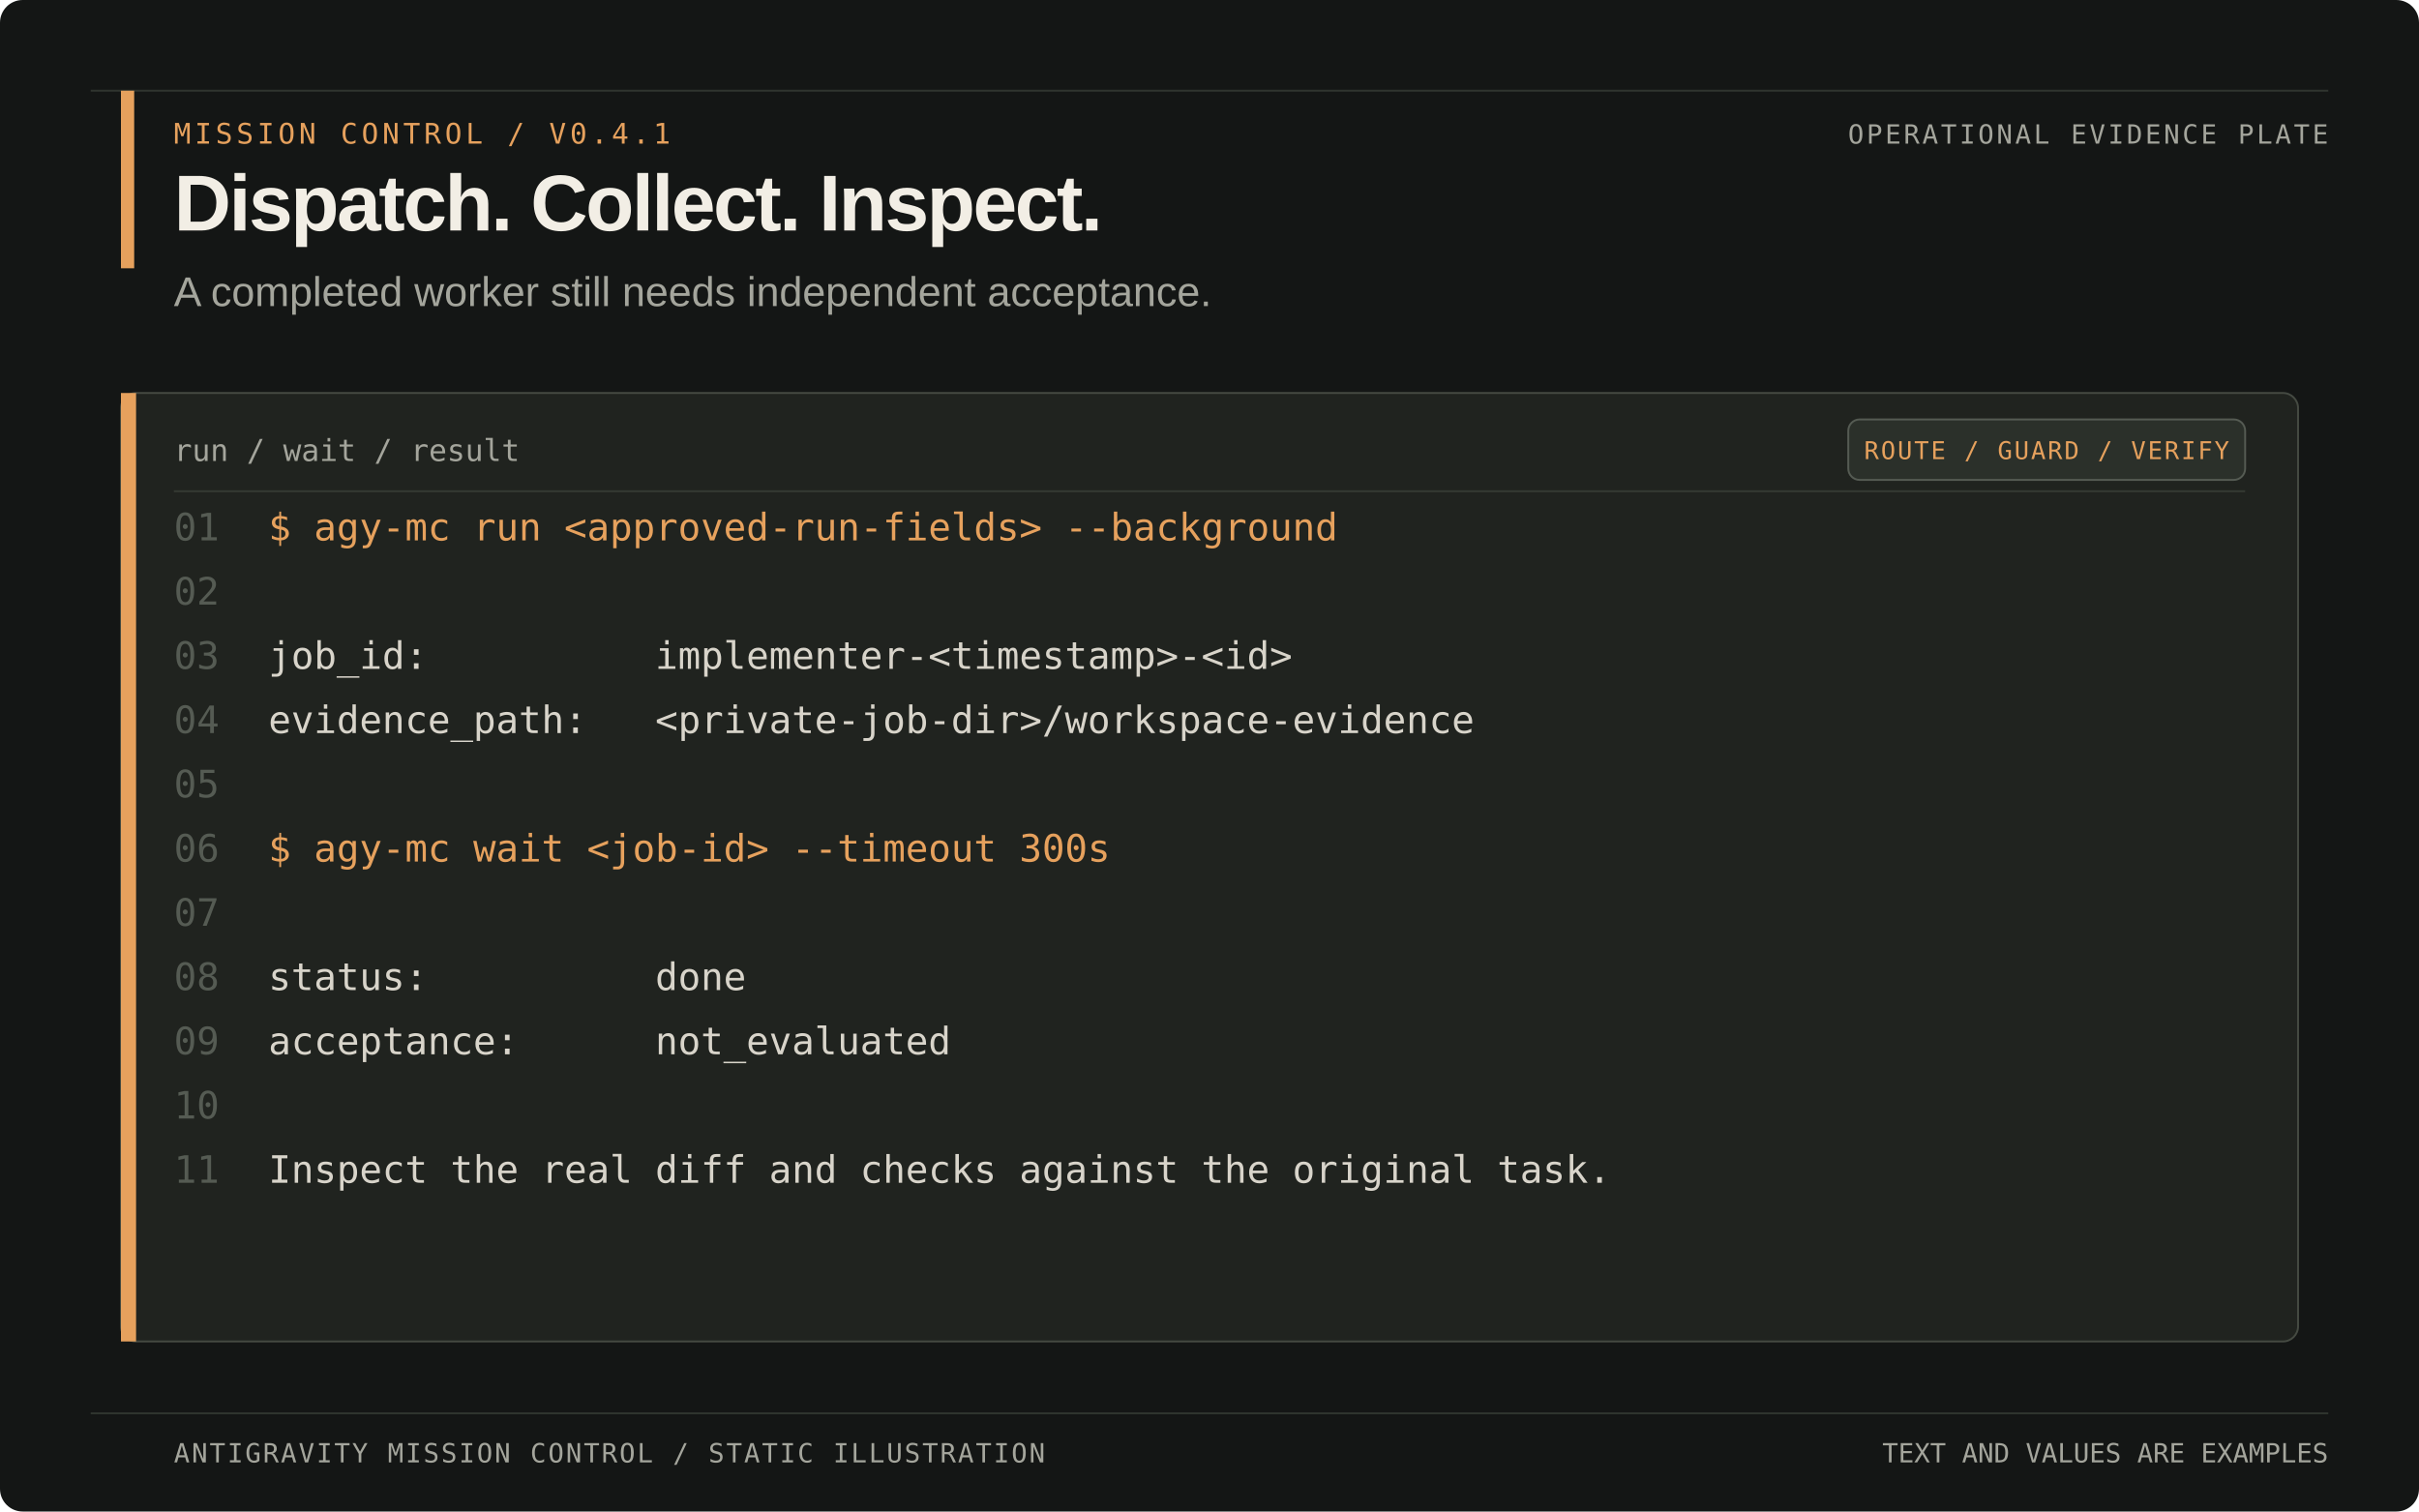
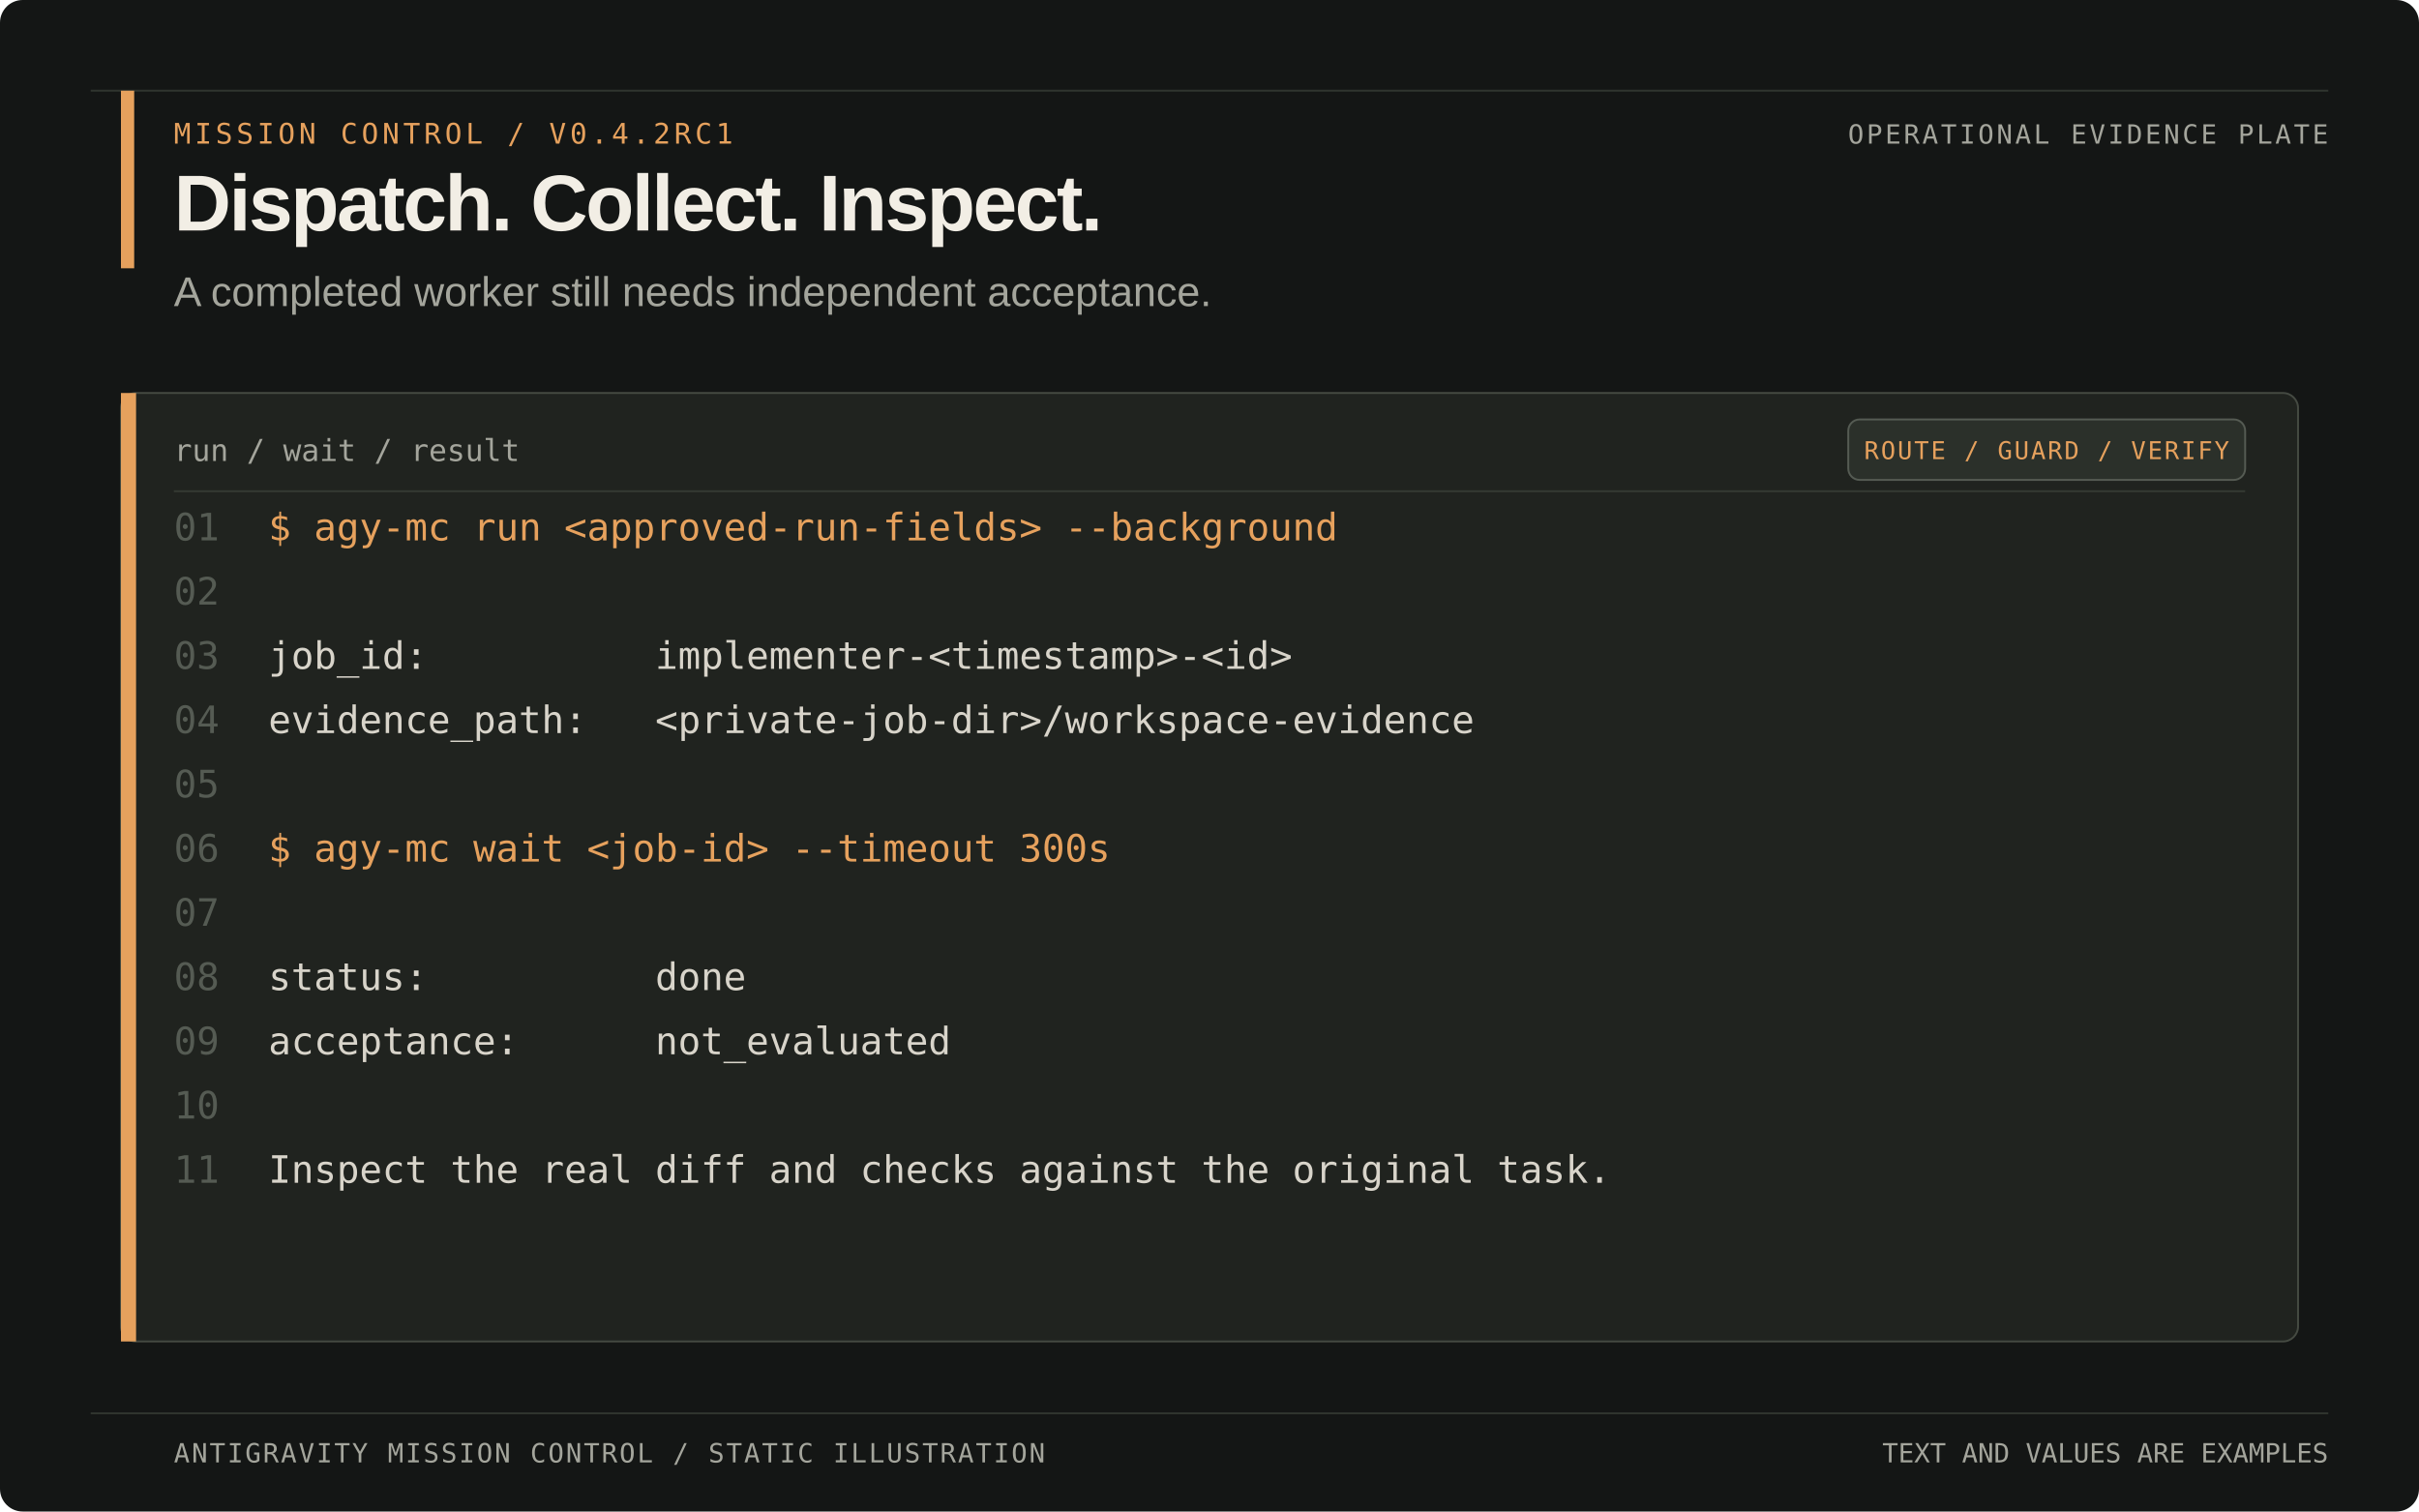
<svg xmlns="http://www.w3.org/2000/svg" width="1280" height="800" viewBox="0 0 1280 800" role="img" aria-labelledby="title desc">
  <rect width="1280" height="800" rx="12" fill="#141615" />
  <path d="M48 48H1232M48 748H1232" stroke="#30352f" />
  <rect x="64" y="48" width="7" height="94" fill="#e6a15d" />
-   <text x="92" y="76" font-family="Menlo, Consolas, monospace" font-size="15" letter-spacing="2" fill="#e6a15d">MISSION CONTROL  /  V0.4.1</text>
+   <text x="92" y="76" font-family="Menlo, Consolas, monospace" font-size="15" letter-spacing="2" fill="#e6a15d">MISSION CONTROL  /  V0.4.2RC1</text>
  <text x="92" y="122" font-family="Arial, Helvetica, sans-serif" font-size="42" font-weight="700" letter-spacing="-1.2" fill="#f2eee5">Dispatch. Collect. Inspect.</text>
  <text x="92" y="162" font-family="Arial, Helvetica, sans-serif" font-size="22" fill="#a4a59c">A completed worker still needs independent acceptance.</text>
  <text x="1232" y="76" text-anchor="end" font-family="Menlo, Consolas, monospace" font-size="14" letter-spacing="1.4" fill="#a4a59c">OPERATIONAL EVIDENCE PLATE</text>
  <rect x="64" y="208" width="1152" height="502" rx="8" fill="#20231f" stroke="#454a42" />
  <rect x="64" y="208" width="8" height="502" fill="#e6a15d" />
  <text x="92" y="244" font-family="Menlo, Consolas, monospace" font-size="16" fill="#a4a59c">run / wait / result</text>
  <rect x="978" y="222" width="210" height="32" rx="6" fill="#2b302a" stroke="#555b53" />
  <text x="1083" y="243" text-anchor="middle" font-family="Menlo, Consolas, monospace" font-size="13" letter-spacing="1" fill="#e6a15d">ROUTE / GUARD / VERIFY</text>
  <path d="M92 260H1188" stroke="#343a33" />
  <g xml:space="preserve" font-family="Menlo, Consolas, monospace" font-size="20">
    <text x="92" y="286" fill="#555b53">01</text>
    <text x="142" y="286" fill="#e6a15d">$ agy-mc run &lt;approved-run-fields&gt; --background</text>
    <text x="92" y="320" fill="#555b53">02</text>
    <text x="142" y="320" fill="#d8d4ca" />
    <text x="92" y="354" fill="#555b53">03</text>
    <text x="142" y="354" fill="#d8d4ca">job_id:          implementer-&lt;timestamp&gt;-&lt;id&gt;</text>
    <text x="92" y="388" fill="#555b53">04</text>
    <text x="142" y="388" fill="#d8d4ca">evidence_path:   &lt;private-job-dir&gt;/workspace-evidence</text>
    <text x="92" y="422" fill="#555b53">05</text>
    <text x="142" y="422" fill="#d8d4ca" />
    <text x="92" y="456" fill="#555b53">06</text>
    <text x="142" y="456" fill="#e6a15d">$ agy-mc wait &lt;job-id&gt; --timeout 300s</text>
    <text x="92" y="490" fill="#555b53">07</text>
    <text x="142" y="490" fill="#d8d4ca" />
    <text x="92" y="524" fill="#555b53">08</text>
    <text x="142" y="524" fill="#d8d4ca">status:          done</text>
    <text x="92" y="558" fill="#555b53">09</text>
    <text x="142" y="558" fill="#d8d4ca">acceptance:      not_evaluated</text>
    <text x="92" y="592" fill="#555b53">10</text>
    <text x="142" y="592" fill="#d8d4ca" />
    <text x="92" y="626" fill="#555b53">11</text>
    <text x="142" y="626" fill="#d8d4ca">Inspect the real diff and checks against the original task.</text>
  </g>
  <text x="92" y="774" font-family="Menlo, Consolas, monospace" font-size="14" letter-spacing="1" fill="#a4a59c">ANTIGRAVITY MISSION CONTROL  /  STATIC ILLUSTRATION</text>
  <text x="1232" y="774" text-anchor="end" font-family="Menlo, Consolas, monospace" font-size="14" fill="#a4a59c">TEXT AND VALUES ARE EXAMPLES</text>
</svg>
